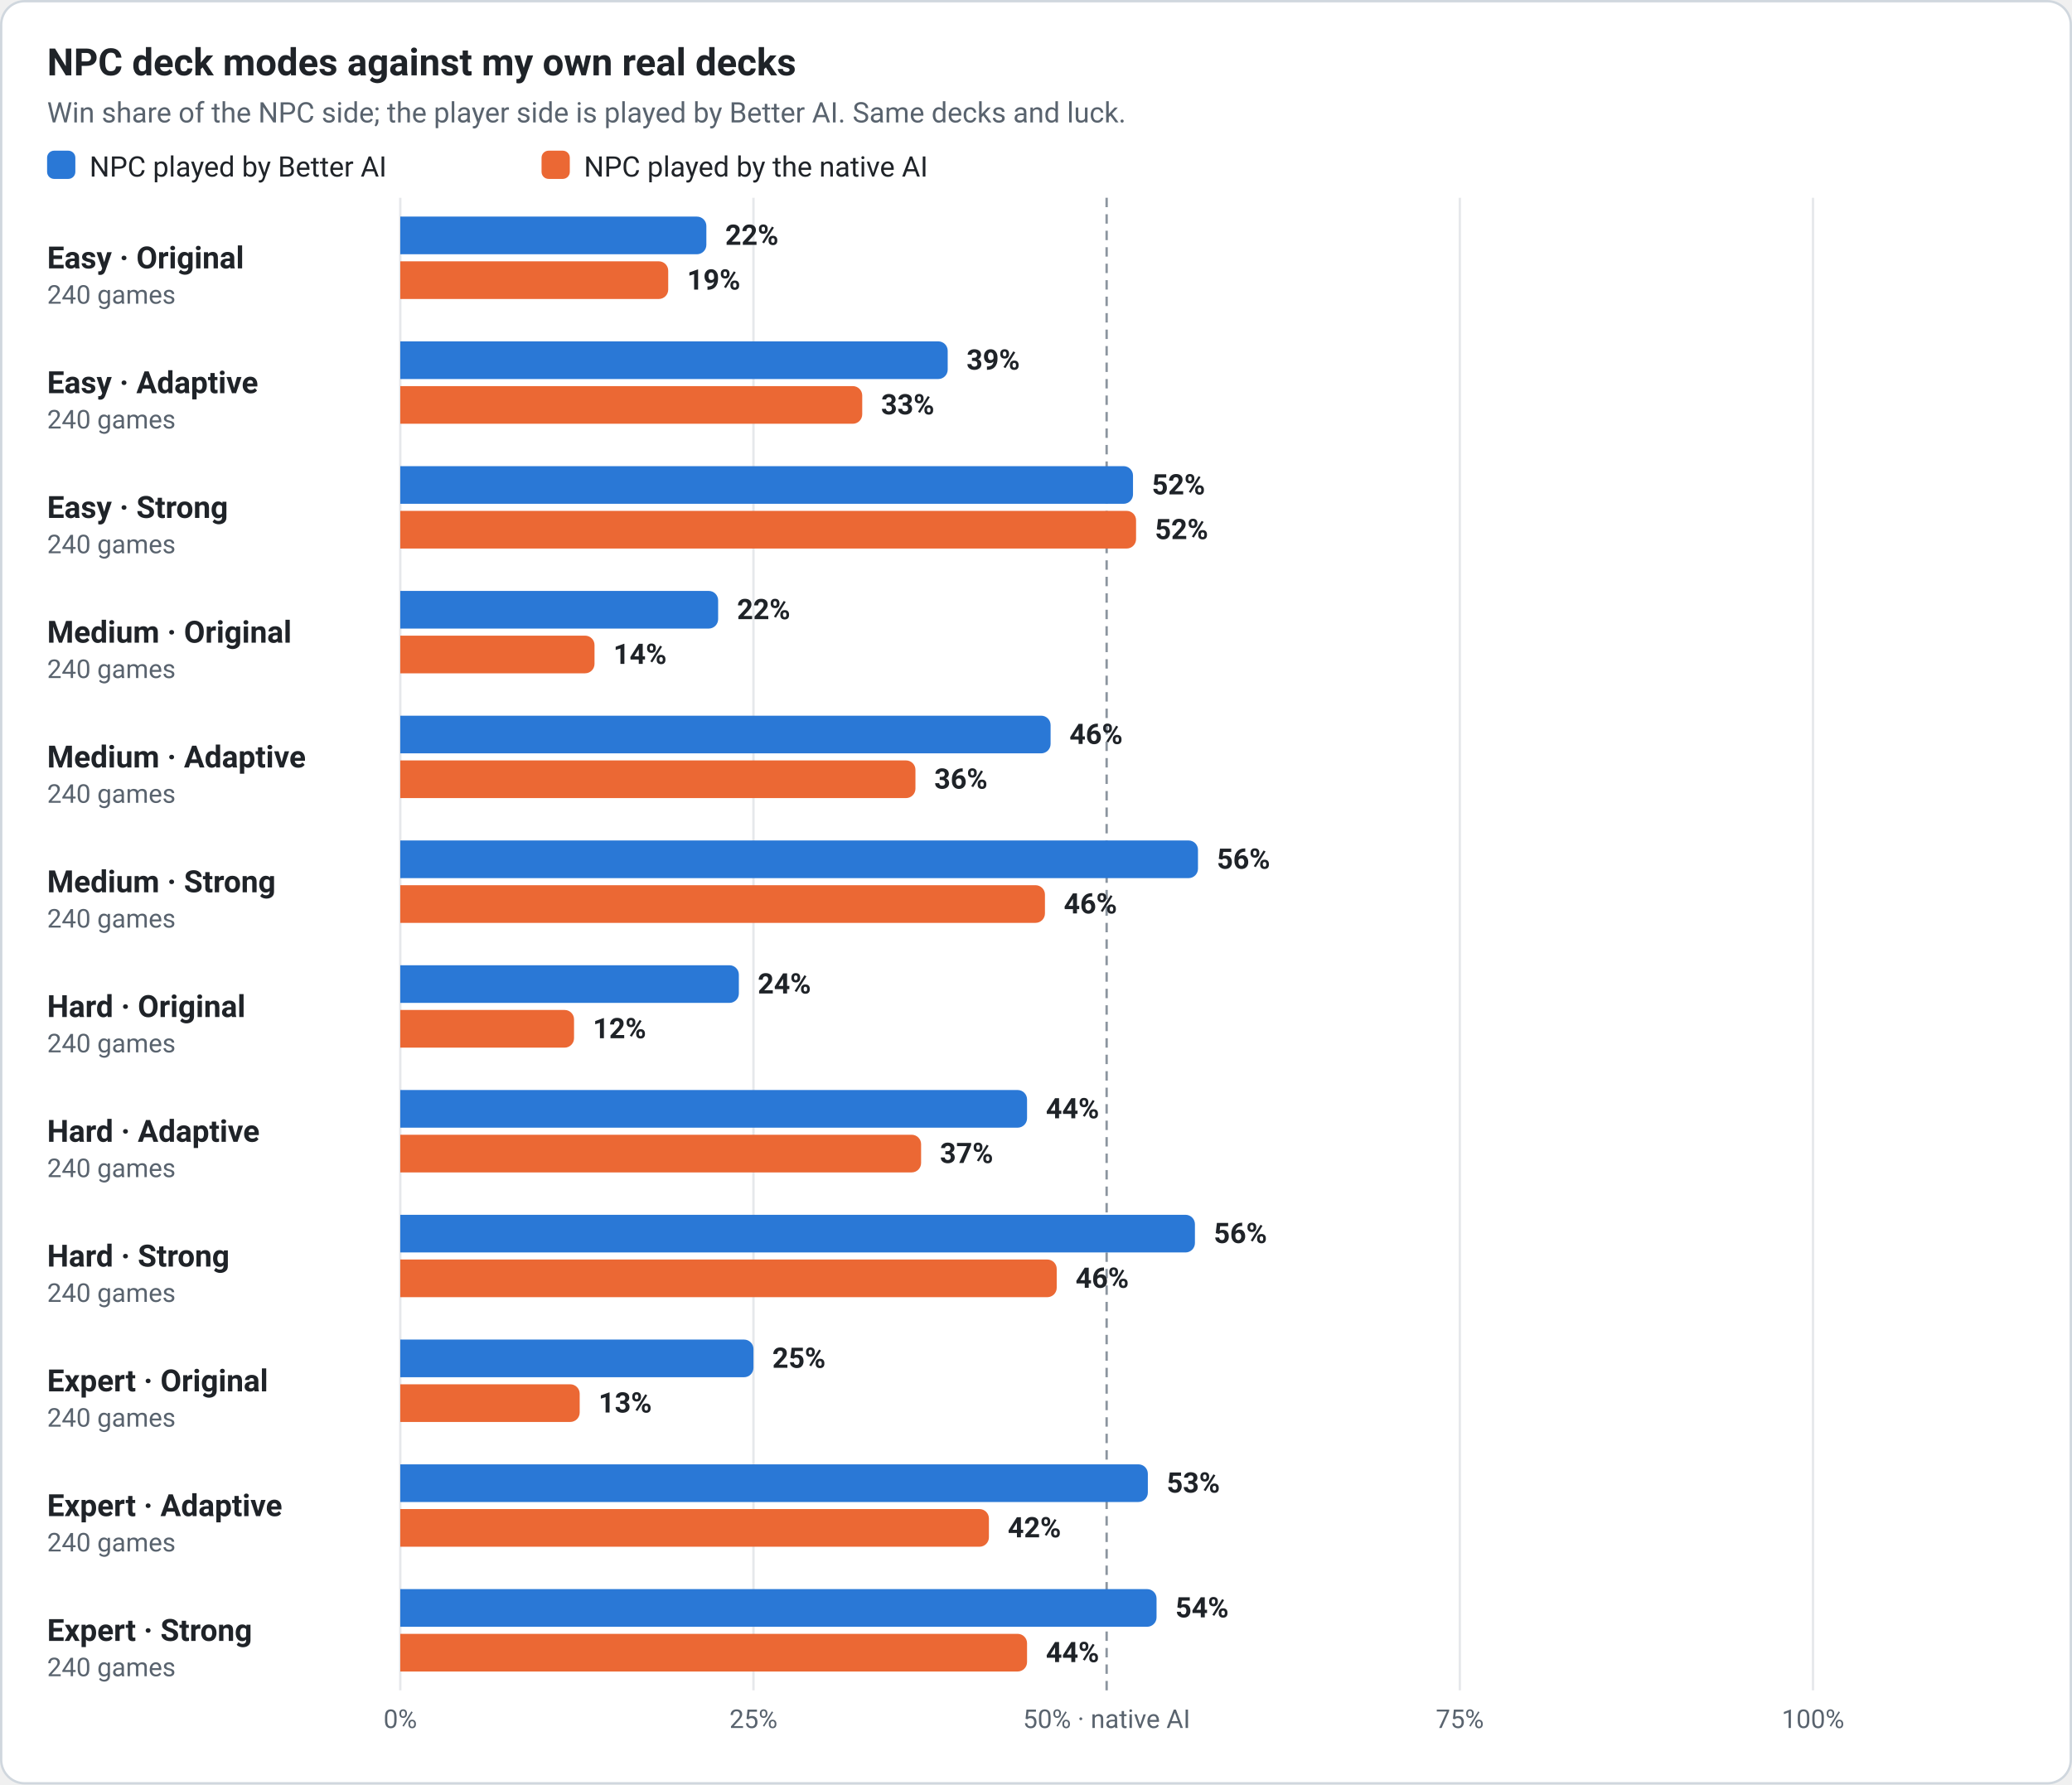
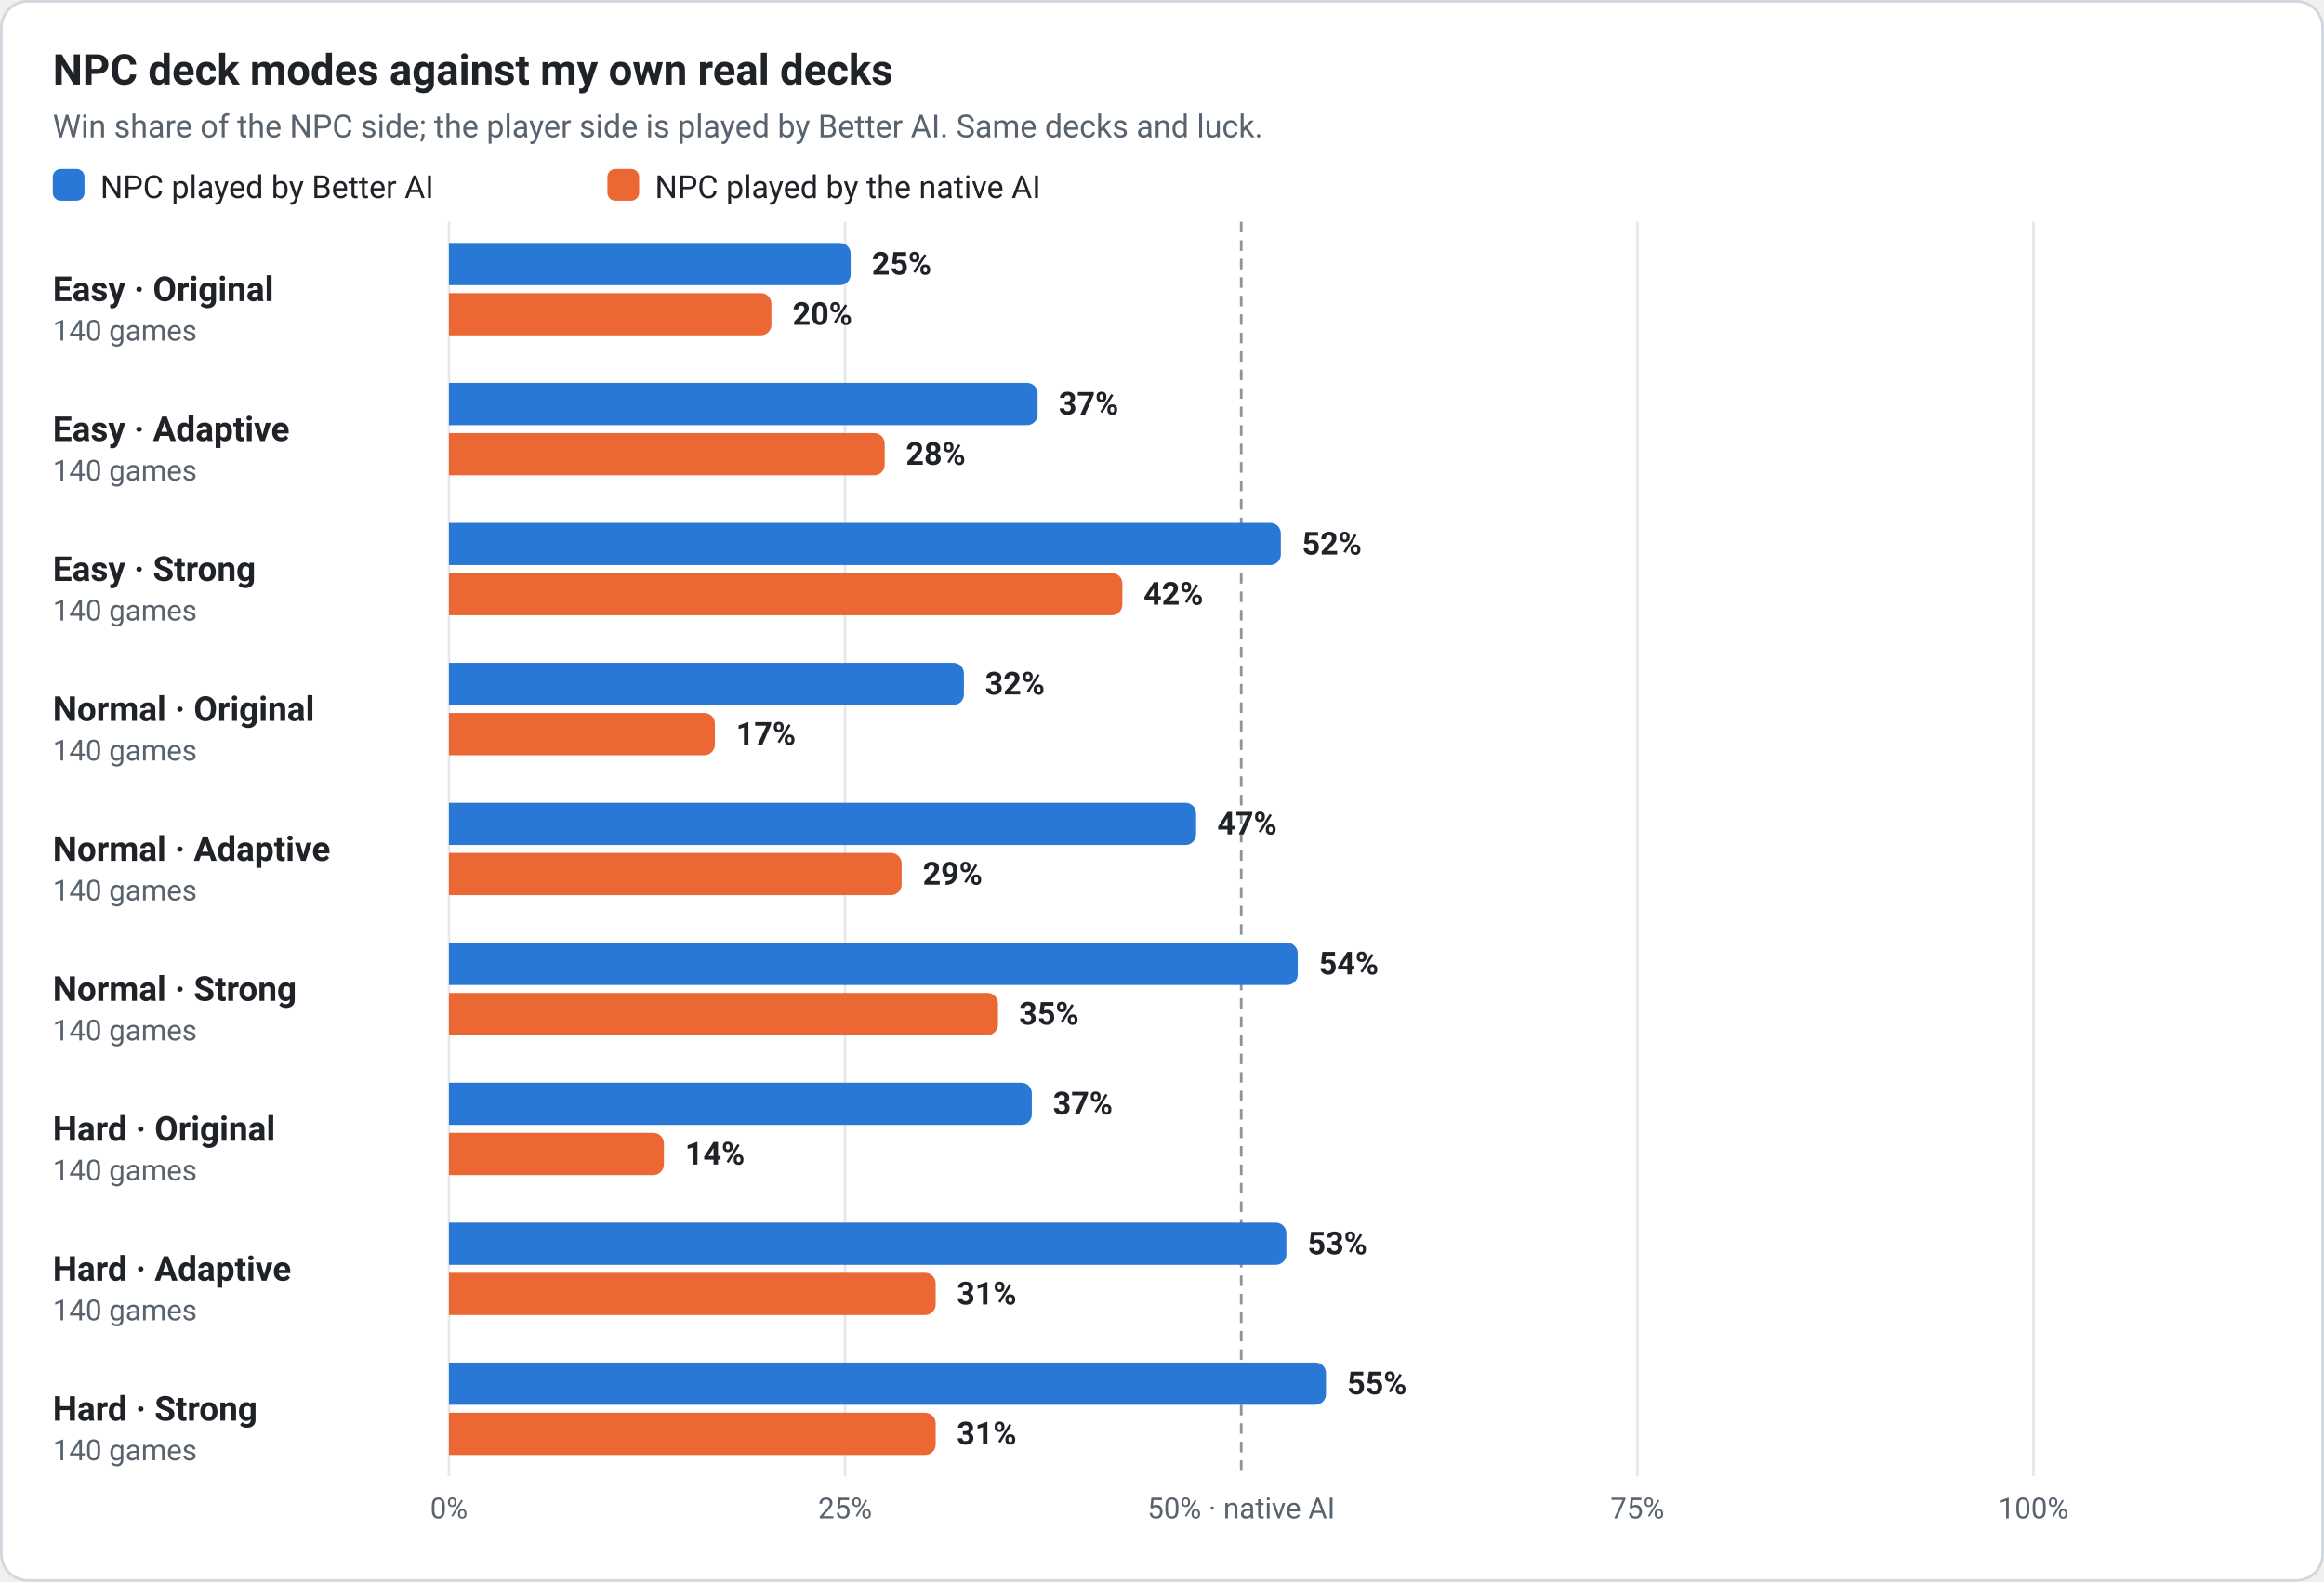
- <svg xmlns="http://www.w3.org/2000/svg" width="880" height="758" viewBox="0 0 880 758" font-family="system-ui,-apple-system,'Segoe UI',Roboto,Helvetica,Arial,sans-serif" role="img" aria-label="NPC deck modes against my own real decks">
-   <rect x="0.5" y="0.5" width="879" height="757" rx="10" fill="#ffffff" stroke="#d0d7de" />
+ <svg xmlns="http://www.w3.org/2000/svg" width="880" height="599" viewBox="0 0 880 599" font-family="system-ui,-apple-system,'Segoe UI',Roboto,Helvetica,Arial,sans-serif" role="img" aria-label="NPC deck modes against my own real decks">
+   <rect x="0.5" y="0.5" width="879" height="598" rx="10" fill="#ffffff" stroke="#d0d7de" />
  <text x="20.0" y="32.0" fill="#1f2328" font-size="16" font-weight="600" text-anchor="start">NPC deck modes against my own real decks</text>
  <text x="20.0" y="52.0" fill="#59636e" font-size="12" font-weight="400" text-anchor="start">Win share of the NPC side; the player side is played by Better AI. Same decks and luck.</text>
-   <line x1="170.0" y1="84" x2="170.0" y2="718" stroke="#e6e8eb" stroke-width="1" />
-   <text x="170.0" y="734.0" fill="#59636e" font-size="11" font-weight="400" text-anchor="middle">0%</text>
-   <line x1="320.0" y1="84" x2="320.0" y2="718" stroke="#e6e8eb" stroke-width="1" />
-   <text x="320.0" y="734.0" fill="#59636e" font-size="11" font-weight="400" text-anchor="middle">25%</text>
-   <line x1="470.0" y1="84" x2="470.0" y2="718" stroke="#8c959f" stroke-width="1" stroke-dasharray="4 3" />
-   <text x="470.0" y="734.0" fill="#59636e" font-size="11" font-weight="400" text-anchor="middle">50% · native AI</text>
-   <line x1="620.0" y1="84" x2="620.0" y2="718" stroke="#e6e8eb" stroke-width="1" />
-   <text x="620.0" y="734.0" fill="#59636e" font-size="11" font-weight="400" text-anchor="middle">75%</text>
-   <line x1="770.0" y1="84" x2="770.0" y2="718" stroke="#e6e8eb" stroke-width="1" />
-   <text x="770.0" y="734.0" fill="#59636e" font-size="11" font-weight="400" text-anchor="middle">100%</text>
+   <line x1="170.0" y1="84" x2="170.0" y2="559" stroke="#e6e8eb" stroke-width="1" />
+   <text x="170.0" y="575.0" fill="#59636e" font-size="11" font-weight="400" text-anchor="middle">0%</text>
+   <line x1="320.0" y1="84" x2="320.0" y2="559" stroke="#e6e8eb" stroke-width="1" />
+   <text x="320.0" y="575.0" fill="#59636e" font-size="11" font-weight="400" text-anchor="middle">25%</text>
+   <line x1="470.0" y1="84" x2="470.0" y2="559" stroke="#8c959f" stroke-width="1" stroke-dasharray="4 3" />
+   <text x="470.0" y="575.0" fill="#59636e" font-size="11" font-weight="400" text-anchor="middle">50% · native AI</text>
+   <line x1="620.0" y1="84" x2="620.0" y2="559" stroke="#e6e8eb" stroke-width="1" />
+   <text x="620.0" y="575.0" fill="#59636e" font-size="11" font-weight="400" text-anchor="middle">75%</text>
+   <line x1="770.0" y1="84" x2="770.0" y2="559" stroke="#e6e8eb" stroke-width="1" />
+   <text x="770.0" y="575.0" fill="#59636e" font-size="11" font-weight="400" text-anchor="middle">100%</text>
  <rect x="20" y="64" width="12" height="12" rx="3" fill="#2a78d6" />
  <text x="38.0" y="75.0" fill="#1f2328" font-size="12" font-weight="400" text-anchor="start">NPC played by Better AI</text>
  <rect x="230" y="64" width="12" height="12" rx="3" fill="#eb6834" />
  <text x="248.0" y="75.0" fill="#1f2328" font-size="12" font-weight="400" text-anchor="start">NPC played by the native AI</text>
  <text x="20.0" y="114.0" fill="#1f2328" font-size="13" font-weight="600" text-anchor="start">Easy · Original</text>
-   <text x="20.0" y="129.0" fill="#59636e" font-size="11" font-weight="400" text-anchor="start">240 games</text>
-   <path d="M170.0,92.0 H296.0 A4,4 0 0 1 300.0,96.0 V104.0 A4,4 0 0 1 296.0,108.0 H170.0 Z" fill="#2a78d6" />
-   <text x="308.0" y="104.0" fill="#1f2328" font-size="12" font-weight="600" text-anchor="start">22%</text>
-   <path d="M170.0,111.0 H279.8 A4,4 0 0 1 283.8,115.0 V123.0 A4,4 0 0 1 279.8,127.0 H170.0 Z" fill="#eb6834" />
-   <text x="291.8" y="123.0" fill="#1f2328" font-size="12" font-weight="600" text-anchor="start">19%</text>
+   <text x="20.0" y="129.0" fill="#59636e" font-size="11" font-weight="400" text-anchor="start">140 games</text>
+   <path d="M170.0,92.0 H318.1 A4,4 0 0 1 322.1,96.0 V104.0 A4,4 0 0 1 318.1,108.0 H170.0 Z" fill="#2a78d6" />
+   <text x="330.1" y="104.0" fill="#1f2328" font-size="12" font-weight="600" text-anchor="start">25%</text>
+   <path d="M170.0,111.0 H288.1 A4,4 0 0 1 292.1,115.0 V123.0 A4,4 0 0 1 288.1,127.0 H170.0 Z" fill="#eb6834" />
+   <text x="300.1" y="123.0" fill="#1f2328" font-size="12" font-weight="600" text-anchor="start">20%</text>
  <text x="20.0" y="167.0" fill="#1f2328" font-size="13" font-weight="600" text-anchor="start">Easy · Adaptive</text>
-   <text x="20.0" y="182.0" fill="#59636e" font-size="11" font-weight="400" text-anchor="start">240 games</text>
-   <path d="M170.0,145.0 H398.5 A4,4 0 0 1 402.5,149.0 V157.0 A4,4 0 0 1 398.5,161.0 H170.0 Z" fill="#2a78d6" />
-   <text x="410.5" y="157.0" fill="#1f2328" font-size="12" font-weight="600" text-anchor="start">39%</text>
-   <path d="M170.0,164.0 H362.2 A4,4 0 0 1 366.2,168.0 V176.0 A4,4 0 0 1 362.2,180.0 H170.0 Z" fill="#eb6834" />
-   <text x="374.2" y="176.0" fill="#1f2328" font-size="12" font-weight="600" text-anchor="start">33%</text>
+   <text x="20.0" y="182.0" fill="#59636e" font-size="11" font-weight="400" text-anchor="start">140 games</text>
+   <path d="M170.0,145.0 H388.9 A4,4 0 0 1 392.9,149.0 V157.0 A4,4 0 0 1 388.9,161.0 H170.0 Z" fill="#2a78d6" />
+   <text x="400.9" y="157.0" fill="#1f2328" font-size="12" font-weight="600" text-anchor="start">37%</text>
+   <path d="M170.0,164.0 H331.0 A4,4 0 0 1 335.0,168.0 V176.0 A4,4 0 0 1 331.0,180.0 H170.0 Z" fill="#eb6834" />
+   <text x="343.0" y="176.0" fill="#1f2328" font-size="12" font-weight="600" text-anchor="start">28%</text>
  <text x="20.0" y="220.0" fill="#1f2328" font-size="13" font-weight="600" text-anchor="start">Easy · Strong</text>
-   <text x="20.0" y="235.0" fill="#59636e" font-size="11" font-weight="400" text-anchor="start">240 games</text>
-   <path d="M170.0,198.0 H477.2 A4,4 0 0 1 481.2,202.0 V210.0 A4,4 0 0 1 477.2,214.0 H170.0 Z" fill="#2a78d6" />
-   <text x="489.2" y="210.0" fill="#1f2328" font-size="12" font-weight="600" text-anchor="start">52%</text>
-   <path d="M170.0,217.0 H478.5 A4,4 0 0 1 482.5,221.0 V229.0 A4,4 0 0 1 478.5,233.0 H170.0 Z" fill="#eb6834" />
-   <text x="490.5" y="229.0" fill="#1f2328" font-size="12" font-weight="600" text-anchor="start">52%</text>
-   <text x="20.0" y="273.0" fill="#1f2328" font-size="13" font-weight="600" text-anchor="start">Medium · Original</text>
-   <text x="20.0" y="288.0" fill="#59636e" font-size="11" font-weight="400" text-anchor="start">240 games</text>
-   <path d="M170.0,251.0 H301.0 A4,4 0 0 1 305.0,255.0 V263.0 A4,4 0 0 1 301.0,267.0 H170.0 Z" fill="#2a78d6" />
-   <text x="313.0" y="263.0" fill="#1f2328" font-size="12" font-weight="600" text-anchor="start">22%</text>
-   <path d="M170.0,270.0 H248.5 A4,4 0 0 1 252.5,274.0 V282.0 A4,4 0 0 1 248.5,286.0 H170.0 Z" fill="#eb6834" />
-   <text x="260.5" y="282.0" fill="#1f2328" font-size="12" font-weight="600" text-anchor="start">14%</text>
-   <text x="20.0" y="326.0" fill="#1f2328" font-size="13" font-weight="600" text-anchor="start">Medium · Adaptive</text>
-   <text x="20.0" y="341.0" fill="#59636e" font-size="11" font-weight="400" text-anchor="start">240 games</text>
-   <path d="M170.0,304.0 H442.2 A4,4 0 0 1 446.2,308.0 V316.0 A4,4 0 0 1 442.2,320.0 H170.0 Z" fill="#2a78d6" />
-   <text x="454.2" y="316.0" fill="#1f2328" font-size="12" font-weight="600" text-anchor="start">46%</text>
-   <path d="M170.0,323.0 H384.8 A4,4 0 0 1 388.8,327.0 V335.0 A4,4 0 0 1 384.8,339.0 H170.0 Z" fill="#eb6834" />
-   <text x="396.8" y="335.0" fill="#1f2328" font-size="12" font-weight="600" text-anchor="start">36%</text>
-   <text x="20.0" y="379.0" fill="#1f2328" font-size="13" font-weight="600" text-anchor="start">Medium · Strong</text>
-   <text x="20.0" y="394.0" fill="#59636e" font-size="11" font-weight="400" text-anchor="start">240 games</text>
-   <path d="M170.0,357.0 H504.8 A4,4 0 0 1 508.8,361.0 V369.0 A4,4 0 0 1 504.8,373.0 H170.0 Z" fill="#2a78d6" />
-   <text x="516.8" y="369.0" fill="#1f2328" font-size="12" font-weight="600" text-anchor="start">56%</text>
-   <path d="M170.0,376.0 H439.8 A4,4 0 0 1 443.8,380.0 V388.0 A4,4 0 0 1 439.8,392.0 H170.0 Z" fill="#eb6834" />
-   <text x="451.8" y="388.0" fill="#1f2328" font-size="12" font-weight="600" text-anchor="start">46%</text>
+   <text x="20.0" y="235.0" fill="#59636e" font-size="11" font-weight="400" text-anchor="start">140 games</text>
+   <path d="M170.0,198.0 H481.0 A4,4 0 0 1 485.0,202.0 V210.0 A4,4 0 0 1 481.0,214.0 H170.0 Z" fill="#2a78d6" />
+   <text x="493.0" y="210.0" fill="#1f2328" font-size="12" font-weight="600" text-anchor="start">52%</text>
+   <path d="M170.0,217.0 H421.0 A4,4 0 0 1 425.0,221.0 V229.0 A4,4 0 0 1 421.0,233.0 H170.0 Z" fill="#eb6834" />
+   <text x="433.0" y="229.0" fill="#1f2328" font-size="12" font-weight="600" text-anchor="start">42%</text>
+   <text x="20.0" y="273.0" fill="#1f2328" font-size="13" font-weight="600" text-anchor="start">Normal · Original</text>
+   <text x="20.0" y="288.0" fill="#59636e" font-size="11" font-weight="400" text-anchor="start">140 games</text>
+   <path d="M170.0,251.0 H361.0 A4,4 0 0 1 365.0,255.0 V263.0 A4,4 0 0 1 361.0,267.0 H170.0 Z" fill="#2a78d6" />
+   <text x="373.0" y="263.0" fill="#1f2328" font-size="12" font-weight="600" text-anchor="start">32%</text>
+   <path d="M170.0,270.0 H266.7 A4,4 0 0 1 270.7,274.0 V282.0 A4,4 0 0 1 266.7,286.0 H170.0 Z" fill="#eb6834" />
+   <text x="278.7" y="282.0" fill="#1f2328" font-size="12" font-weight="600" text-anchor="start">17%</text>
+   <text x="20.0" y="326.0" fill="#1f2328" font-size="13" font-weight="600" text-anchor="start">Normal · Adaptive</text>
+   <text x="20.0" y="341.0" fill="#59636e" font-size="11" font-weight="400" text-anchor="start">140 games</text>
+   <path d="M170.0,304.0 H448.9 A4,4 0 0 1 452.9,308.0 V316.0 A4,4 0 0 1 448.9,320.0 H170.0 Z" fill="#2a78d6" />
+   <text x="460.9" y="316.0" fill="#1f2328" font-size="12" font-weight="600" text-anchor="start">47%</text>
+   <path d="M170.0,323.0 H337.4 A4,4 0 0 1 341.4,327.0 V335.0 A4,4 0 0 1 337.4,339.0 H170.0 Z" fill="#eb6834" />
+   <text x="349.4" y="335.0" fill="#1f2328" font-size="12" font-weight="600" text-anchor="start">29%</text>
+   <text x="20.0" y="379.0" fill="#1f2328" font-size="13" font-weight="600" text-anchor="start">Normal · Strong</text>
+   <text x="20.0" y="394.0" fill="#59636e" font-size="11" font-weight="400" text-anchor="start">140 games</text>
+   <path d="M170.0,357.0 H487.4 A4,4 0 0 1 491.4,361.0 V369.0 A4,4 0 0 1 487.4,373.0 H170.0 Z" fill="#2a78d6" />
+   <text x="499.4" y="369.0" fill="#1f2328" font-size="12" font-weight="600" text-anchor="start">54%</text>
+   <path d="M170.0,376.0 H373.9 A4,4 0 0 1 377.9,380.0 V388.0 A4,4 0 0 1 373.9,392.0 H170.0 Z" fill="#eb6834" />
+   <text x="385.9" y="388.0" fill="#1f2328" font-size="12" font-weight="600" text-anchor="start">35%</text>
  <text x="20.0" y="432.0" fill="#1f2328" font-size="13" font-weight="600" text-anchor="start">Hard · Original</text>
-   <text x="20.0" y="447.0" fill="#59636e" font-size="11" font-weight="400" text-anchor="start">240 games</text>
-   <path d="M170.0,410.0 H309.8 A4,4 0 0 1 313.8,414.0 V422.0 A4,4 0 0 1 309.8,426.0 H170.0 Z" fill="#2a78d6" />
-   <text x="321.8" y="422.0" fill="#1f2328" font-size="12" font-weight="600" text-anchor="start">24%</text>
-   <path d="M170.0,429.0 H239.8 A4,4 0 0 1 243.8,433.0 V441.0 A4,4 0 0 1 239.8,445.0 H170.0 Z" fill="#eb6834" />
-   <text x="251.8" y="441.0" fill="#1f2328" font-size="12" font-weight="600" text-anchor="start">12%</text>
+   <text x="20.0" y="447.0" fill="#59636e" font-size="11" font-weight="400" text-anchor="start">140 games</text>
+   <path d="M170.0,410.0 H386.7 A4,4 0 0 1 390.7,414.0 V422.0 A4,4 0 0 1 386.7,426.0 H170.0 Z" fill="#2a78d6" />
+   <text x="398.7" y="422.0" fill="#1f2328" font-size="12" font-weight="600" text-anchor="start">37%</text>
+   <path d="M170.0,429.0 H247.4 A4,4 0 0 1 251.4,433.0 V441.0 A4,4 0 0 1 247.4,445.0 H170.0 Z" fill="#eb6834" />
+   <text x="259.4" y="441.0" fill="#1f2328" font-size="12" font-weight="600" text-anchor="start">14%</text>
  <text x="20.0" y="485.0" fill="#1f2328" font-size="13" font-weight="600" text-anchor="start">Hard · Adaptive</text>
-   <text x="20.0" y="500.0" fill="#59636e" font-size="11" font-weight="400" text-anchor="start">240 games</text>
-   <path d="M170.0,463.0 H432.2 A4,4 0 0 1 436.2,467.0 V475.0 A4,4 0 0 1 432.2,479.0 H170.0 Z" fill="#2a78d6" />
-   <text x="444.2" y="475.0" fill="#1f2328" font-size="12" font-weight="600" text-anchor="start">44%</text>
-   <path d="M170.0,482.0 H387.2 A4,4 0 0 1 391.2,486.0 V494.0 A4,4 0 0 1 387.2,498.0 H170.0 Z" fill="#eb6834" />
-   <text x="399.2" y="494.0" fill="#1f2328" font-size="12" font-weight="600" text-anchor="start">37%</text>
+   <text x="20.0" y="500.0" fill="#59636e" font-size="11" font-weight="400" text-anchor="start">140 games</text>
+   <path d="M170.0,463.0 H483.1 A4,4 0 0 1 487.1,467.0 V475.0 A4,4 0 0 1 483.1,479.0 H170.0 Z" fill="#2a78d6" />
+   <text x="495.1" y="475.0" fill="#1f2328" font-size="12" font-weight="600" text-anchor="start">53%</text>
+   <path d="M170.0,482.0 H350.3 A4,4 0 0 1 354.3,486.0 V494.0 A4,4 0 0 1 350.3,498.0 H170.0 Z" fill="#eb6834" />
+   <text x="362.3" y="494.0" fill="#1f2328" font-size="12" font-weight="600" text-anchor="start">31%</text>
  <text x="20.0" y="538.0" fill="#1f2328" font-size="13" font-weight="600" text-anchor="start">Hard · Strong</text>
-   <text x="20.0" y="553.0" fill="#59636e" font-size="11" font-weight="400" text-anchor="start">240 games</text>
-   <path d="M170.0,516.0 H503.5 A4,4 0 0 1 507.5,520.0 V528.0 A4,4 0 0 1 503.5,532.0 H170.0 Z" fill="#2a78d6" />
-   <text x="515.5" y="528.0" fill="#1f2328" font-size="12" font-weight="600" text-anchor="start">56%</text>
-   <path d="M170.0,535.0 H444.8 A4,4 0 0 1 448.8,539.0 V547.0 A4,4 0 0 1 444.8,551.0 H170.0 Z" fill="#eb6834" />
-   <text x="456.8" y="547.0" fill="#1f2328" font-size="12" font-weight="600" text-anchor="start">46%</text>
-   <text x="20.0" y="591.0" fill="#1f2328" font-size="13" font-weight="600" text-anchor="start">Expert · Original</text>
-   <text x="20.0" y="606.0" fill="#59636e" font-size="11" font-weight="400" text-anchor="start">240 games</text>
-   <path d="M170.0,569.0 H316.0 A4,4 0 0 1 320.0,573.0 V581.0 A4,4 0 0 1 316.0,585.0 H170.0 Z" fill="#2a78d6" />
-   <text x="328.0" y="581.0" fill="#1f2328" font-size="12" font-weight="600" text-anchor="start">25%</text>
-   <path d="M170.0,588.0 H242.2 A4,4 0 0 1 246.2,592.0 V600.0 A4,4 0 0 1 242.2,604.0 H170.0 Z" fill="#eb6834" />
-   <text x="254.2" y="600.0" fill="#1f2328" font-size="12" font-weight="600" text-anchor="start">13%</text>
-   <text x="20.0" y="644.0" fill="#1f2328" font-size="13" font-weight="600" text-anchor="start">Expert · Adaptive</text>
-   <text x="20.0" y="659.0" fill="#59636e" font-size="11" font-weight="400" text-anchor="start">240 games</text>
-   <path d="M170.0,622.0 H483.5 A4,4 0 0 1 487.5,626.0 V634.0 A4,4 0 0 1 483.5,638.0 H170.0 Z" fill="#2a78d6" />
-   <text x="495.5" y="634.0" fill="#1f2328" font-size="12" font-weight="600" text-anchor="start">53%</text>
-   <path d="M170.0,641.0 H416.0 A4,4 0 0 1 420.0,645.0 V653.0 A4,4 0 0 1 416.0,657.0 H170.0 Z" fill="#eb6834" />
-   <text x="428.0" y="653.0" fill="#1f2328" font-size="12" font-weight="600" text-anchor="start">42%</text>
-   <text x="20.0" y="697.0" fill="#1f2328" font-size="13" font-weight="600" text-anchor="start">Expert · Strong</text>
-   <text x="20.0" y="712.0" fill="#59636e" font-size="11" font-weight="400" text-anchor="start">240 games</text>
-   <path d="M170.0,675.0 H487.2 A4,4 0 0 1 491.2,679.0 V687.0 A4,4 0 0 1 487.2,691.0 H170.0 Z" fill="#2a78d6" />
-   <text x="499.2" y="687.0" fill="#1f2328" font-size="12" font-weight="600" text-anchor="start">54%</text>
-   <path d="M170.0,694.0 H432.2 A4,4 0 0 1 436.2,698.0 V706.0 A4,4 0 0 1 432.2,710.0 H170.0 Z" fill="#eb6834" />
-   <text x="444.2" y="706.0" fill="#1f2328" font-size="12" font-weight="600" text-anchor="start">44%</text>
+   <text x="20.0" y="553.0" fill="#59636e" font-size="11" font-weight="400" text-anchor="start">140 games</text>
+   <path d="M170.0,516.0 H498.1 A4,4 0 0 1 502.1,520.0 V528.0 A4,4 0 0 1 498.1,532.0 H170.0 Z" fill="#2a78d6" />
+   <text x="510.1" y="528.0" fill="#1f2328" font-size="12" font-weight="600" text-anchor="start">55%</text>
+   <path d="M170.0,535.0 H350.3 A4,4 0 0 1 354.3,539.0 V547.0 A4,4 0 0 1 350.3,551.0 H170.0 Z" fill="#eb6834" />
+   <text x="362.3" y="547.0" fill="#1f2328" font-size="12" font-weight="600" text-anchor="start">31%</text>
</svg>
